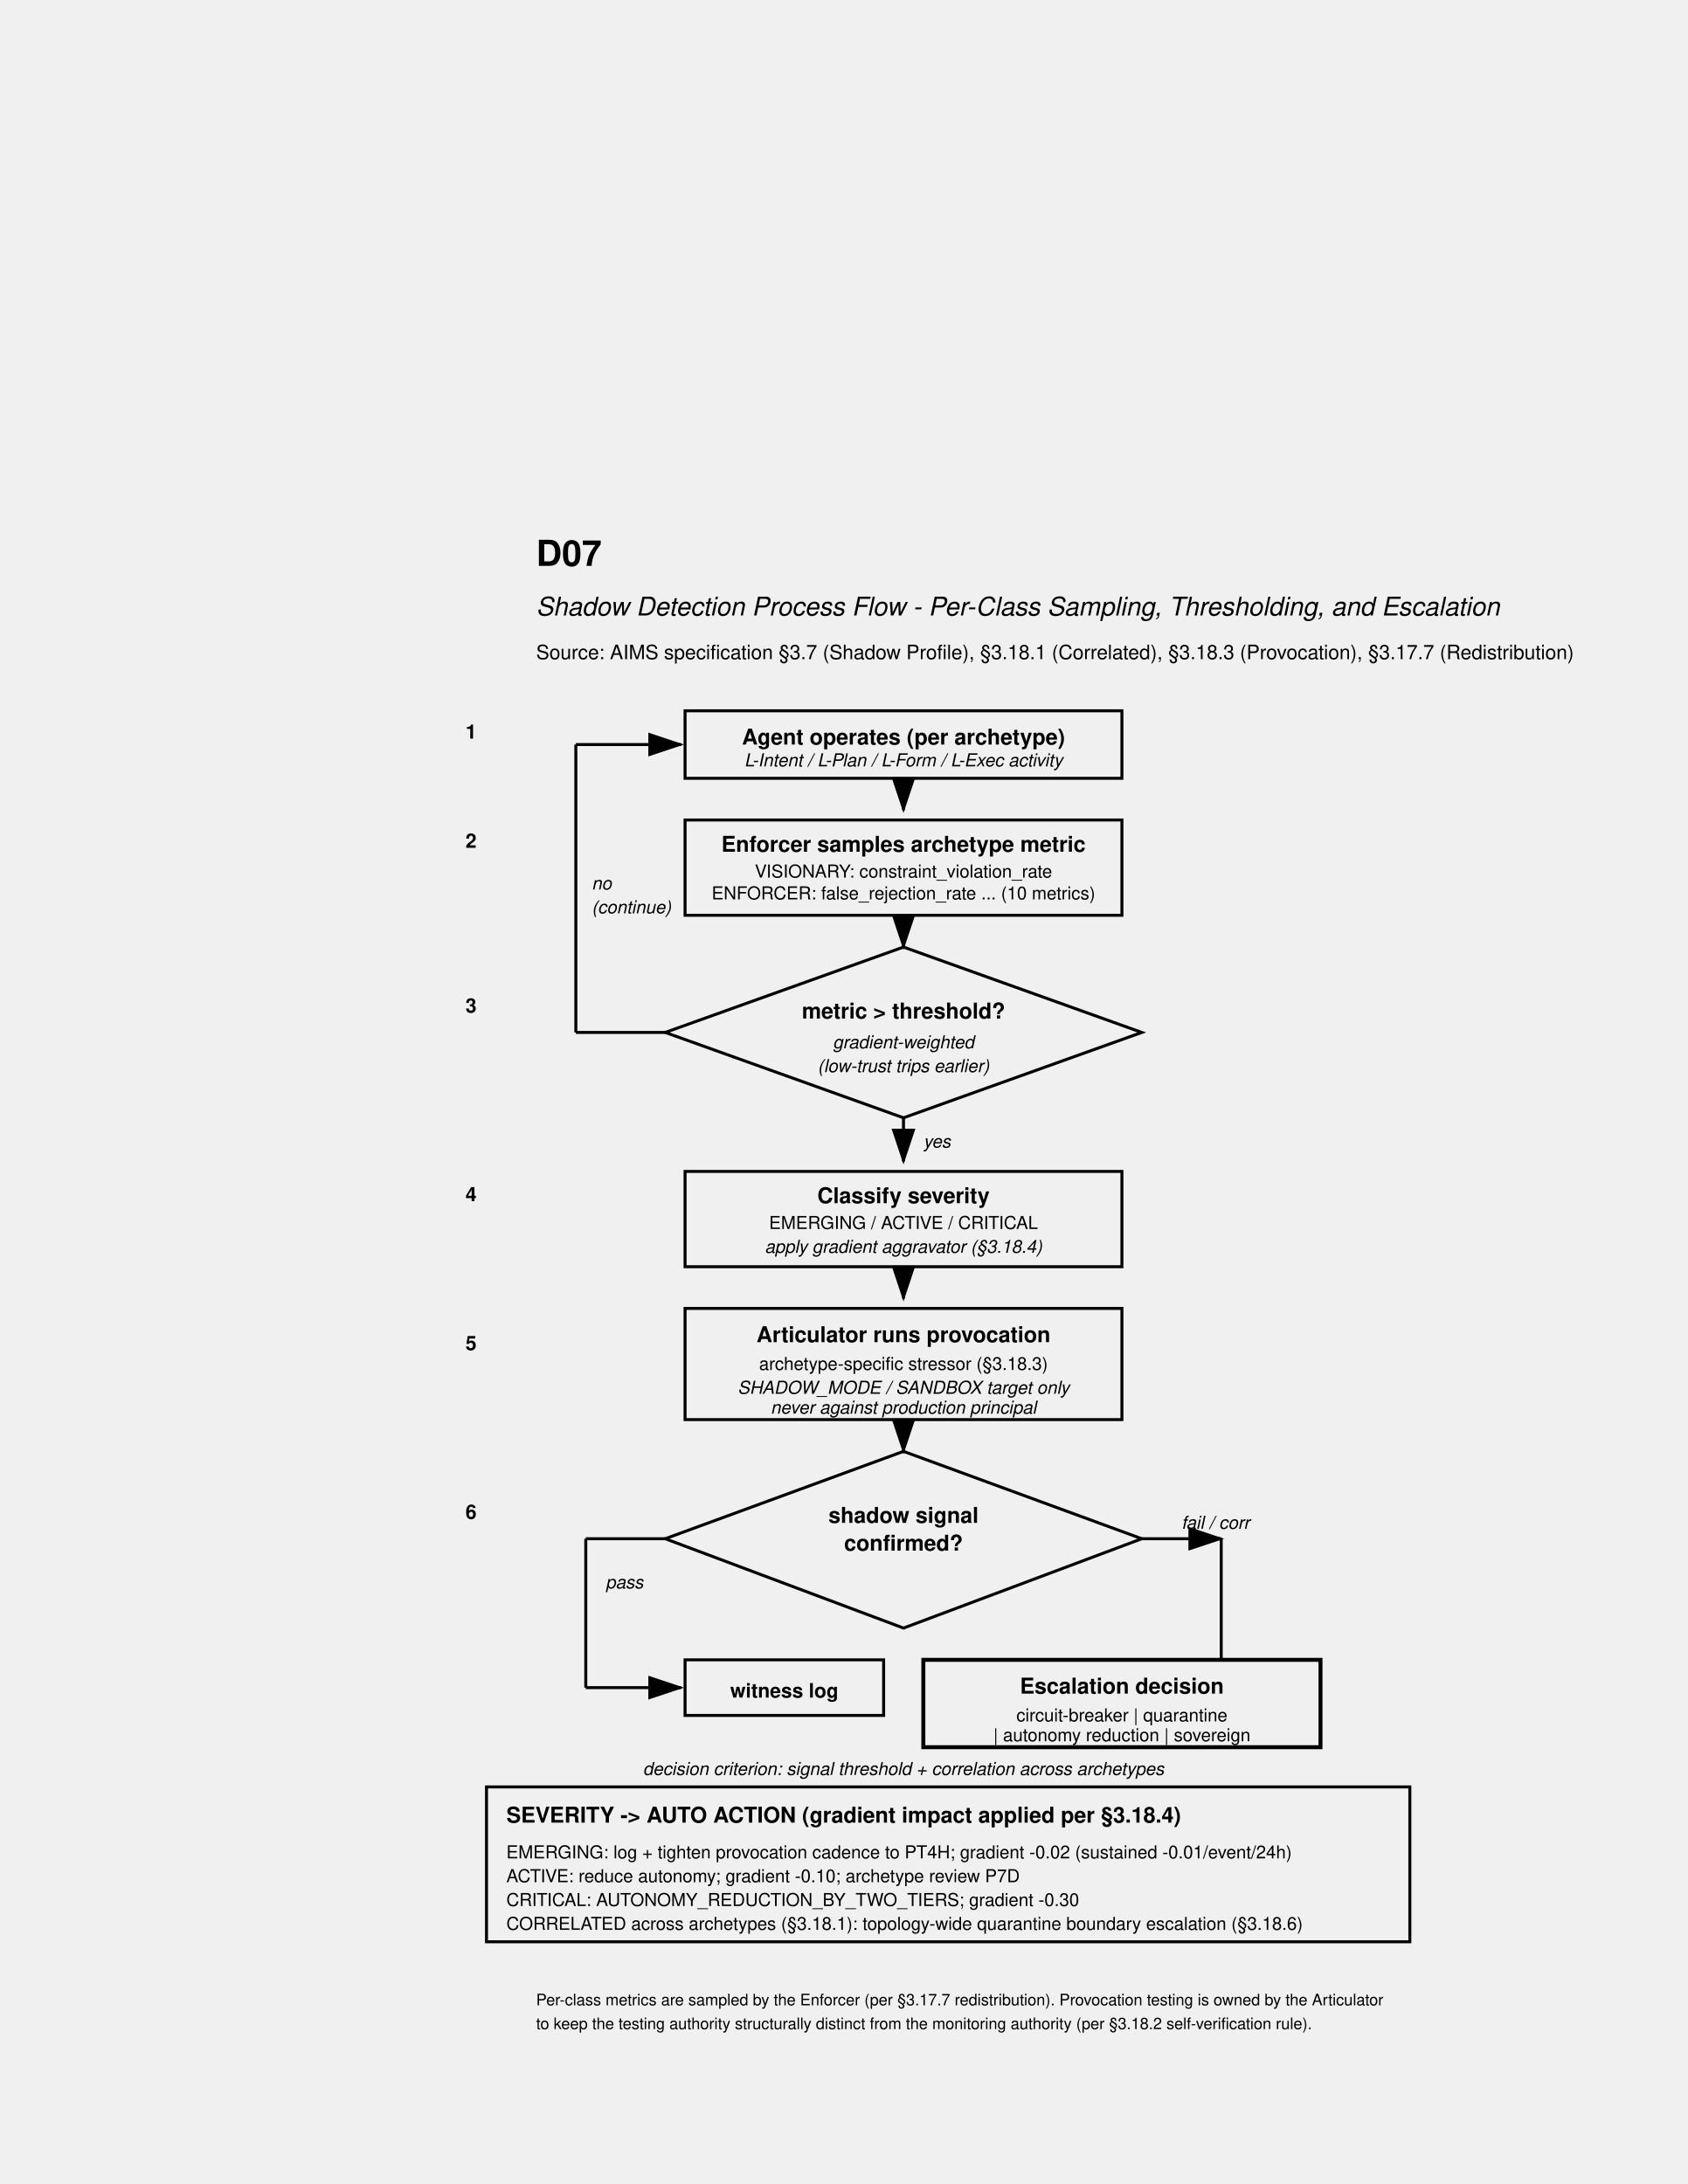
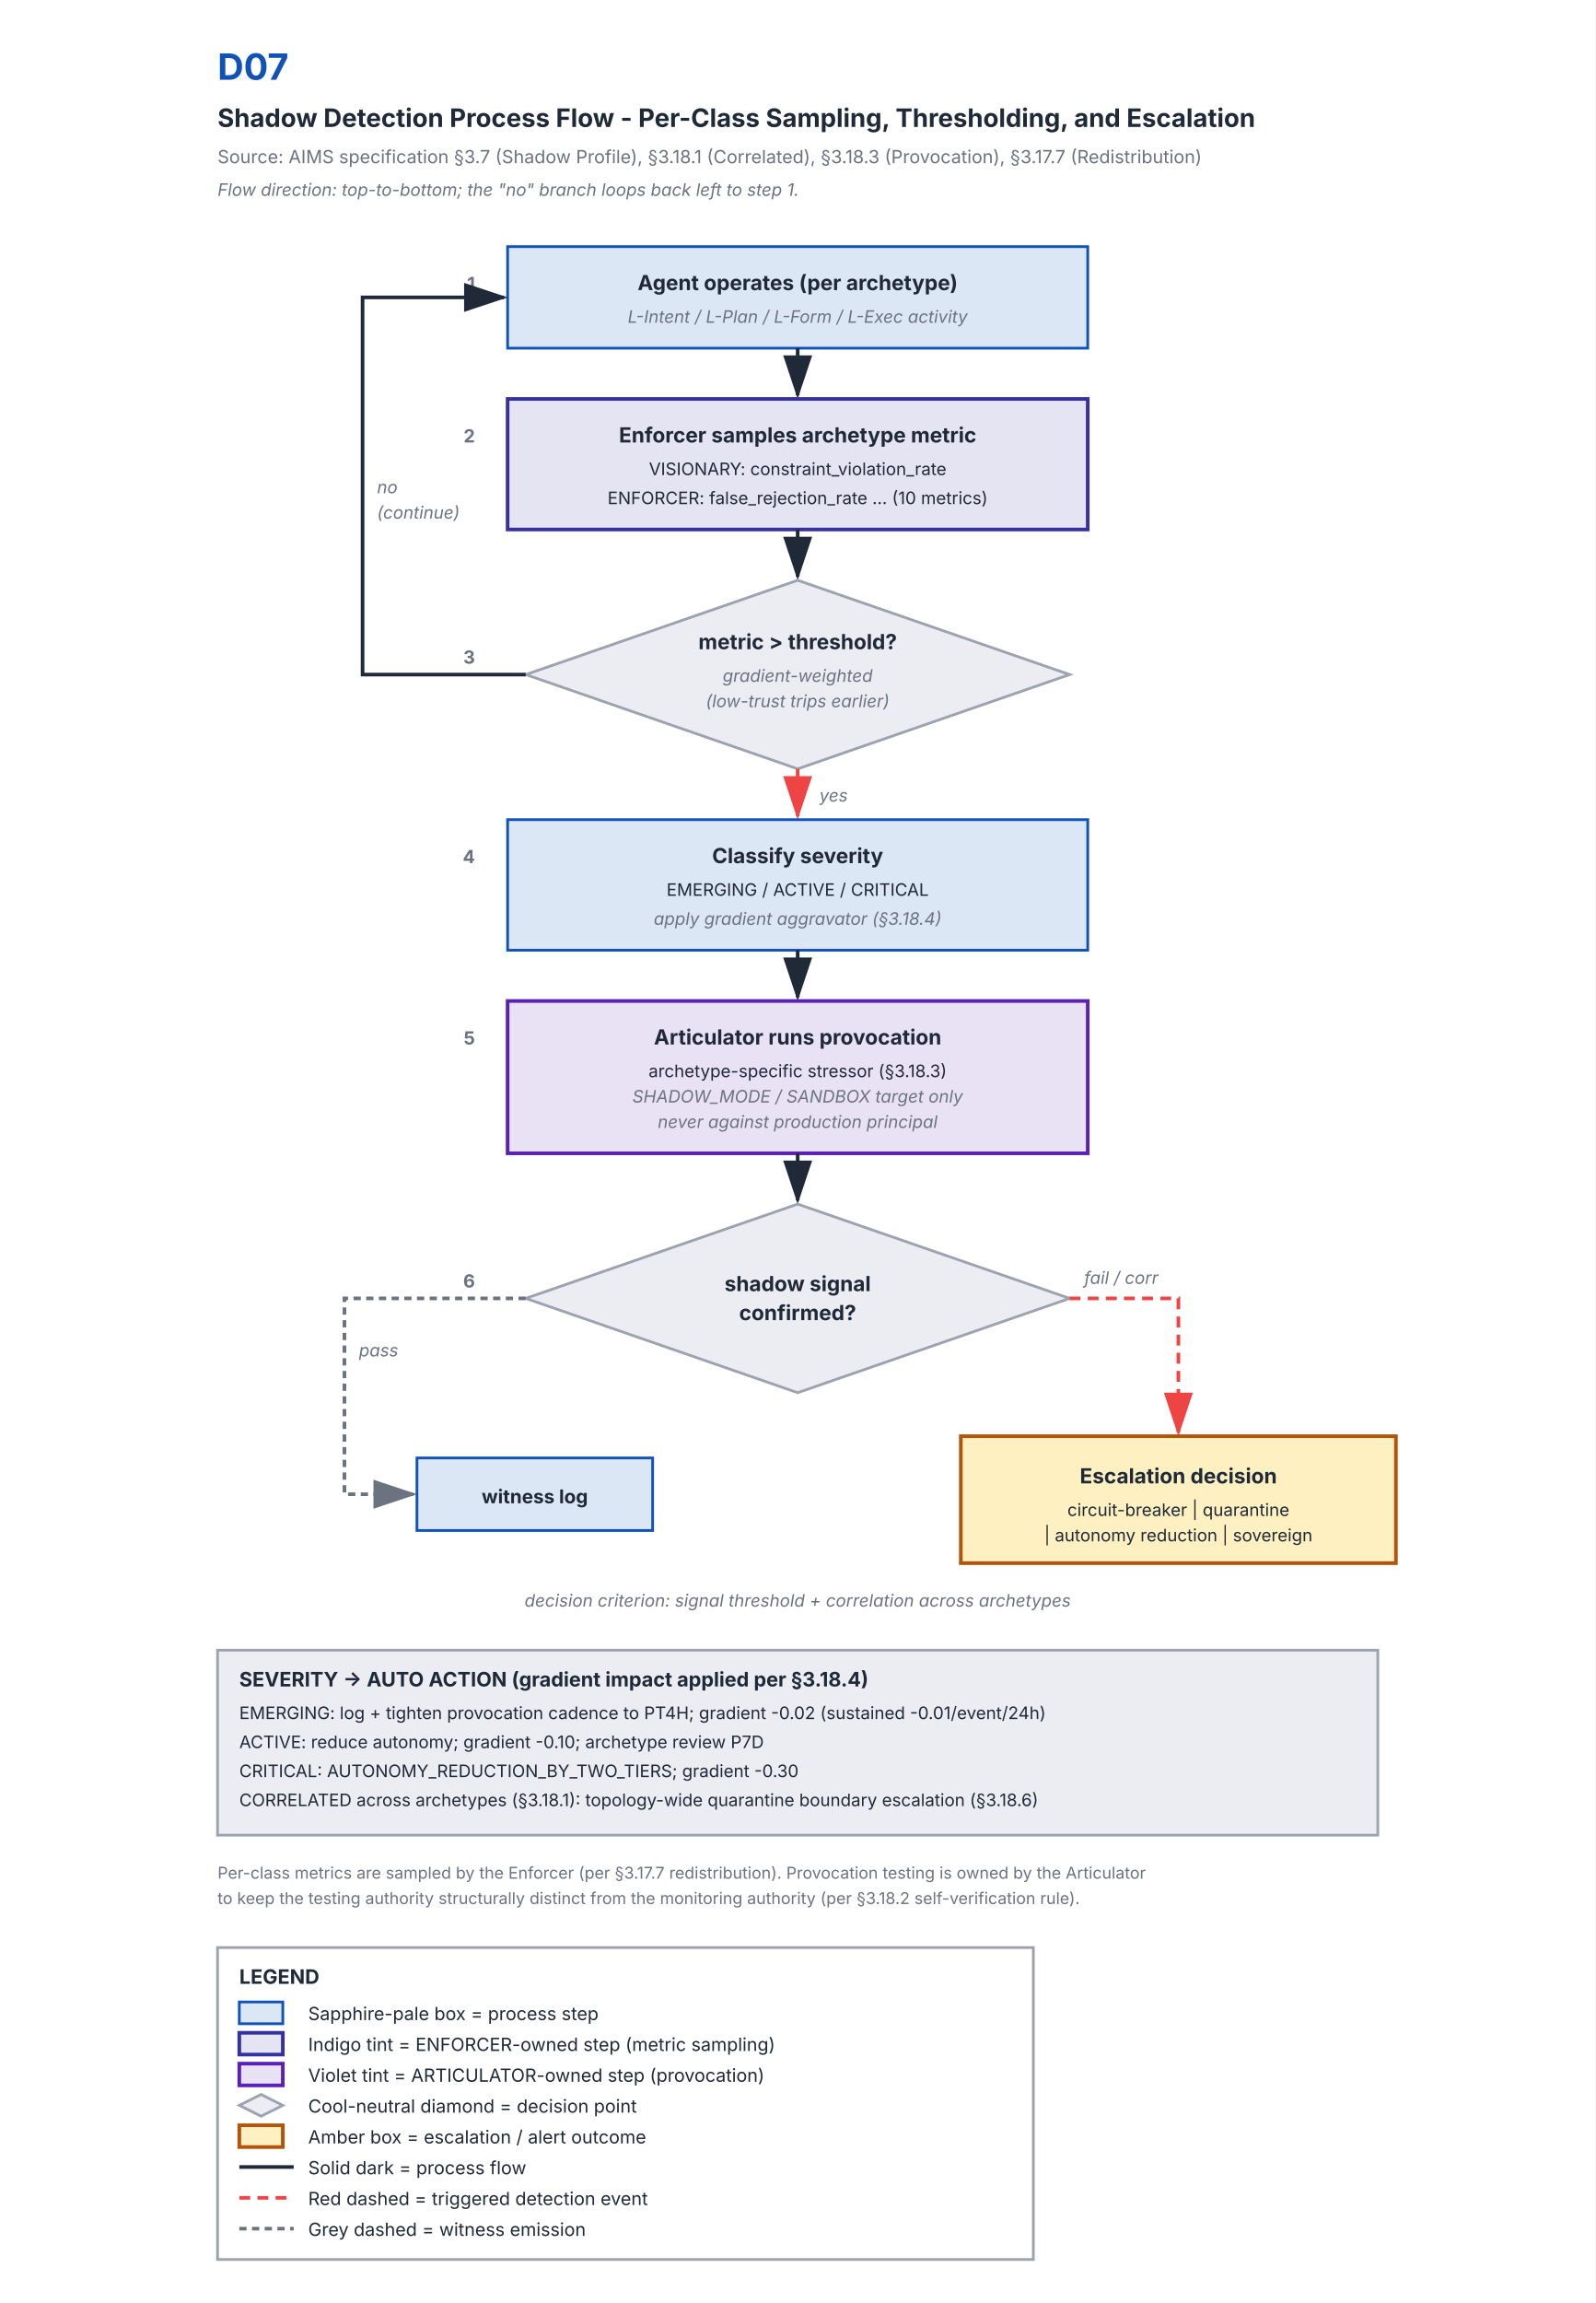
- <svg xmlns="http://www.w3.org/2000/svg" viewBox="0 0 850 1100" font-family="Helvetica, Arial, sans-serif">
+ <svg xmlns="http://www.w3.org/2000/svg" viewBox="0 0 880 1270" font-family="Inter, system-ui, -apple-system, 'Segoe UI', Roboto, sans-serif">
  <defs>
-     <marker id="arrow_d7" viewBox="0 0 12 8" refX="11" refY="4" markerWidth="12" markerHeight="8" orient="auto">
-       <polygon points="0,0 12,4 0,8" fill="black" />
+     <marker id="arrow_d07_data" viewBox="0 0 12 8" refX="11" refY="4" markerWidth="12" markerHeight="8" orient="auto">
+       <polygon points="0,0 12,4 0,8" fill="#1F2937" />
+     </marker>
+     <marker id="arrow_d07_trig" viewBox="0 0 12 8" refX="11" refY="4" markerWidth="12" markerHeight="8" orient="auto">
+       <polygon points="0,0 12,4 0,8" fill="#EF4444" />
+     </marker>
+     <marker id="arrow_d07_wit" viewBox="0 0 12 8" refX="11" refY="4" markerWidth="12" markerHeight="8" orient="auto">
+       <polygon points="0,0 12,4 0,8" fill="#6B7280" />
    </marker>
  </defs>
-   <text x="270" y="285" font-size="18" font-weight="bold">D07</text>
-   <text x="270" y="310" font-size="13" font-style="italic">Shadow Detection Process Flow - Per-Class Sampling, Thresholding, and Escalation</text>
-   <text x="270" y="332" font-size="10">Source: AIMS specification §3.7 (Shadow Profile), §3.18.1 (Correlated), §3.18.3 (Provocation), §3.17.7 (Redistribution)</text>
-   <text x="240" y="372" font-size="10" font-weight="bold" text-anchor="end">1</text>
-   <rect x="345" y="358" width="220" height="34" fill="none" stroke="black" stroke-width="1.5" />
-   <text x="455" y="375" font-size="11" font-weight="bold" text-anchor="middle">Agent operates (per archetype)</text>
-   <text x="455" y="386" font-size="9" font-style="italic" text-anchor="middle">L-Intent / L-Plan / L-Form / L-Exec activity</text>
-   <line x1="455" y1="392" x2="455" y2="408" stroke="black" stroke-width="1.5" marker-end="url(#arrow_d7)" />
-   <text x="240" y="427" font-size="10" font-weight="bold" text-anchor="end">2</text>
-   <rect x="345" y="413" width="220" height="48" fill="none" stroke="black" stroke-width="1.5" />
-   <text x="455" y="429" font-size="11" font-weight="bold" text-anchor="middle">Enforcer samples archetype metric</text>
-   <text x="455" y="442" font-size="9" text-anchor="middle">VISIONARY: constraint_violation_rate</text>
-   <text x="455" y="453" font-size="9" text-anchor="middle">ENFORCER: false_rejection_rate ... (10 metrics)</text>
-   <line x1="455" y1="461" x2="455" y2="477" stroke="black" stroke-width="1.5" marker-end="url(#arrow_d7)" />
-   <text x="240" y="510" font-size="10" font-weight="bold" text-anchor="end">3</text>
-   <polygon points="455,477 575,520 455,563 335,520" fill="none" stroke="black" stroke-width="1.5" />
-   <text x="455" y="513" font-size="11" font-weight="bold" text-anchor="middle">metric &gt; threshold?</text>
-   <text x="455" y="528" font-size="9" font-style="italic" text-anchor="middle">gradient-weighted</text>
-   <text x="455" y="540" font-size="9" font-style="italic" text-anchor="middle">(low-trust trips earlier)</text>
-   <line x1="335" y1="520" x2="290" y2="520" stroke="black" stroke-width="1.5" />
-   <line x1="290" y1="520" x2="290" y2="375" stroke="black" stroke-width="1.5" />
-   <line x1="290" y1="375" x2="343" y2="375" stroke="black" stroke-width="1.5" marker-end="url(#arrow_d7)" />
-   <text x="298" y="448" font-size="9" font-style="italic">no</text>
-   <text x="298" y="460" font-size="9" font-style="italic">(continue)</text>
-   <line x1="455" y1="563" x2="455" y2="585" stroke="black" stroke-width="1.5" marker-end="url(#arrow_d7)" />
-   <text x="465" y="578" font-size="9" font-style="italic">yes</text>
-   <text x="240" y="605" font-size="10" font-weight="bold" text-anchor="end">4</text>
-   <rect x="345" y="590" width="220" height="48" fill="none" stroke="black" stroke-width="1.5" />
-   <text x="455" y="606" font-size="11" font-weight="bold" text-anchor="middle">Classify severity</text>
-   <text x="455" y="619" font-size="9" text-anchor="middle">EMERGING / ACTIVE / CRITICAL</text>
-   <text x="455" y="631" font-size="9" font-style="italic" text-anchor="middle">apply gradient aggravator (§3.18.4)</text>
-   <line x1="455" y1="638" x2="455" y2="654" stroke="black" stroke-width="1.5" marker-end="url(#arrow_d7)" />
-   <text x="240" y="680" font-size="10" font-weight="bold" text-anchor="end">5</text>
-   <rect x="345" y="659" width="220" height="56" fill="none" stroke="black" stroke-width="1.5" />
-   <text x="455" y="676" font-size="11" font-weight="bold" text-anchor="middle">Articulator runs provocation</text>
-   <text x="455" y="690" font-size="9" text-anchor="middle">archetype-specific stressor (§3.18.3)</text>
-   <text x="455" y="702" font-size="9" font-style="italic" text-anchor="middle">SHADOW_MODE / SANDBOX target only</text>
-   <text x="455" y="712" font-size="9" font-style="italic" text-anchor="middle">never against production principal</text>
-   <line x1="455" y1="715" x2="455" y2="731" stroke="black" stroke-width="1.5" marker-end="url(#arrow_d7)" />
-   <text x="240" y="765" font-size="10" font-weight="bold" text-anchor="end">6</text>
-   <polygon points="455,731 575,775 455,820 335,775" fill="none" stroke="black" stroke-width="1.5" />
-   <text x="455" y="767" font-size="11" font-weight="bold" text-anchor="middle">shadow signal</text>
-   <text x="455" y="781" font-size="11" font-weight="bold" text-anchor="middle">confirmed?</text>
-   <text x="455" y="894" font-size="9" font-style="italic" text-anchor="middle">decision criterion: signal threshold + correlation across archetypes</text>
-   <line x1="335" y1="775" x2="295" y2="775" stroke="black" stroke-width="1.5" />
-   <line x1="295" y1="775" x2="295" y2="850" stroke="black" stroke-width="1.5" />
-   <line x1="295" y1="850" x2="343" y2="850" stroke="black" stroke-width="1.5" marker-end="url(#arrow_d7)" />
-   <text x="305" y="800" font-size="9" font-style="italic">pass</text>
-   <rect x="345" y="836" width="100" height="28" fill="none" stroke="black" stroke-width="1.5" />
-   <text x="395" y="855" font-size="10" font-weight="bold" text-anchor="middle">witness log</text>
-   <line x1="575" y1="775" x2="615" y2="775" stroke="black" stroke-width="1.5" marker-end="url(#arrow_d7)" />
-   <text x="595" y="770" font-size="9" font-style="italic">fail / corr</text>
-   <rect x="465" y="836" width="200" height="44" fill="none" stroke="black" stroke-width="2" />
-   <text x="565" y="853" font-size="11" font-weight="bold" text-anchor="middle">Escalation decision</text>
-   <text x="565" y="867" font-size="9" text-anchor="middle">circuit-breaker | quarantine</text>
-   <text x="565" y="877" font-size="9" text-anchor="middle">| autonomy reduction | sovereign</text>
-   <line x1="615" y1="775" x2="615" y2="836" stroke="black" stroke-width="1.5" />
-   <line x1="615" y1="836" x2="610" y2="836" stroke="black" stroke-width="1.5" />
-   <rect x="245" y="900" width="465" height="78" fill="none" stroke="black" stroke-width="1.5" />
-   <text x="255" y="918" font-size="11" font-weight="bold">SEVERITY -&gt; AUTO ACTION (gradient impact applied per §3.18.4)</text>
-   <text x="255" y="936" font-size="9">EMERGING: log + tighten provocation cadence to PT4H; gradient -0.02 (sustained -0.01/event/24h)</text>
-   <text x="255" y="948" font-size="9">ACTIVE: reduce autonomy; gradient -0.10; archetype review P7D</text>
-   <text x="255" y="960" font-size="9">CRITICAL: AUTONOMY_REDUCTION_BY_TWO_TIERS; gradient -0.30</text>
-   <text x="255" y="972" font-size="9">CORRELATED across archetypes (§3.18.1): topology-wide quarantine boundary escalation (§3.18.6)</text>
-   <text x="270" y="1010" font-size="8">Per-class metrics are sampled by the Enforcer (per §3.17.7 redistribution). Provocation testing is owned by the Articulator</text>
-   <text x="270" y="1022" font-size="8">to keep the testing authority structurally distinct from the monitoring authority (per §3.18.2 self-verification rule).</text>
+   <rect x="0" y="0" width="880" height="1270" fill="#FFFFFF" />
+   <text x="120" y="44" font-size="20" font-weight="bold" fill="#0F52BA">D07</text>
+   <text x="120" y="70" font-size="14" font-weight="bold" fill="#1F2937">Shadow Detection Process Flow - Per-Class Sampling, Thresholding, and Escalation</text>
+   <text x="120" y="90" font-size="10" fill="#6B7280">Source: AIMS specification §3.7 (Shadow Profile), §3.18.1 (Correlated), §3.18.3 (Provocation), §3.17.7 (Redistribution)</text>
+   <text x="120" y="108" font-size="9.5" font-style="italic" fill="#6B7280">Flow direction: top-to-bottom; the "no" branch loops back left to step 1.</text>
+   <text x="262" y="160" font-size="10" font-weight="bold" text-anchor="end" fill="#6B7280">1</text>
+   <rect x="280" y="136" width="320" height="56" fill="#DCE7F5" stroke="#0F52BA" stroke-width="1.5" />
+   <text x="440" y="160" font-size="11.5" font-weight="bold" text-anchor="middle" fill="#1F2937">Agent operates (per archetype)</text>
+   <text x="440" y="178" font-size="9.5" font-style="italic" text-anchor="middle" fill="#6B7280">L-Intent / L-Plan / L-Form / L-Exec activity</text>
+   <line x1="440" y1="192" x2="440" y2="218" stroke="#1F2937" stroke-width="2" marker-end="url(#arrow_d07_data)" />
+   <text x="262" y="244" font-size="10" font-weight="bold" text-anchor="end" fill="#6B7280">2</text>
+   <rect x="280" y="220" width="320" height="72" fill="#3730A3" fill-opacity="0.13" stroke="#3730A3" stroke-width="2" />
+   <text x="440" y="244" font-size="11.5" font-weight="bold" text-anchor="middle" fill="#1F2937">Enforcer samples archetype metric</text>
+   <text x="440" y="262" font-size="9.5" text-anchor="middle" fill="#1F2937">VISIONARY: constraint_violation_rate</text>
+   <text x="440" y="278" font-size="9.5" text-anchor="middle" fill="#1F2937">ENFORCER: false_rejection_rate ... (10 metrics)</text>
+   <line x1="440" y1="292" x2="440" y2="318" stroke="#1F2937" stroke-width="2" marker-end="url(#arrow_d07_data)" />
+   <text x="262" y="366" font-size="10" font-weight="bold" text-anchor="end" fill="#6B7280">3</text>
+   <polygon points="440,320 590,372 440,424 290,372" fill="#EBEDF3" stroke="#9CA3AF" stroke-width="1.5" />
+   <text x="440" y="358" font-size="11.5" font-weight="bold" text-anchor="middle" fill="#1F2937">metric &gt; threshold?</text>
+   <text x="440" y="376" font-size="9.5" font-style="italic" text-anchor="middle" fill="#6B7280">gradient-weighted</text>
+   <text x="440" y="390" font-size="9.5" font-style="italic" text-anchor="middle" fill="#6B7280">(low-trust trips earlier)</text>
+   <polyline points="290,372 200,372 200,164 278,164" fill="none" stroke="#1F2937" stroke-width="2" marker-end="url(#arrow_d07_data)" />
+   <text x="208" y="272" font-size="9.5" font-style="italic" fill="#6B7280">no</text>
+   <text x="208" y="286" font-size="9.5" font-style="italic" fill="#6B7280">(continue)</text>
+   <line x1="440" y1="424" x2="440" y2="450" stroke="#EF4444" stroke-width="2" stroke-dasharray="6 4" marker-end="url(#arrow_d07_trig)" />
+   <text x="452" y="442" font-size="9.5" font-style="italic" fill="#6B7280">yes</text>
+   <text x="262" y="476" font-size="10" font-weight="bold" text-anchor="end" fill="#6B7280">4</text>
+   <rect x="280" y="452" width="320" height="72" fill="#DCE7F5" stroke="#0F52BA" stroke-width="1.5" />
+   <text x="440" y="476" font-size="11.5" font-weight="bold" text-anchor="middle" fill="#1F2937">Classify severity</text>
+   <text x="440" y="494" font-size="9.5" text-anchor="middle" fill="#1F2937">EMERGING / ACTIVE / CRITICAL</text>
+   <text x="440" y="510" font-size="9.5" font-style="italic" text-anchor="middle" fill="#6B7280">apply gradient aggravator (§3.18.4)</text>
+   <line x1="440" y1="524" x2="440" y2="550" stroke="#1F2937" stroke-width="2" marker-end="url(#arrow_d07_data)" />
+   <text x="262" y="576" font-size="10" font-weight="bold" text-anchor="end" fill="#6B7280">5</text>
+   <rect x="280" y="552" width="320" height="84" fill="#5B21B6" fill-opacity="0.13" stroke="#5B21B6" stroke-width="2" />
+   <text x="440" y="576" font-size="11.5" font-weight="bold" text-anchor="middle" fill="#1F2937">Articulator runs provocation</text>
+   <text x="440" y="594" font-size="9.5" text-anchor="middle" fill="#1F2937">archetype-specific stressor (§3.18.3)</text>
+   <text x="440" y="608" font-size="9.5" font-style="italic" text-anchor="middle" fill="#6B7280">SHADOW_MODE / SANDBOX target only</text>
+   <text x="440" y="622" font-size="9.5" font-style="italic" text-anchor="middle" fill="#6B7280">never against production principal</text>
+   <line x1="440" y1="636" x2="440" y2="662" stroke="#1F2937" stroke-width="2" marker-end="url(#arrow_d07_data)" />
+   <text x="262" y="710" font-size="10" font-weight="bold" text-anchor="end" fill="#6B7280">6</text>
+   <polygon points="440,664 590,716 440,768 290,716" fill="#EBEDF3" stroke="#9CA3AF" stroke-width="1.5" />
+   <text x="440" y="712" font-size="11.5" font-weight="bold" text-anchor="middle" fill="#1F2937">shadow signal</text>
+   <text x="440" y="728" font-size="11.5" font-weight="bold" text-anchor="middle" fill="#1F2937">confirmed?</text>
+   <polyline points="290,716 190,716 190,824 228,824" fill="none" stroke="#6B7280" stroke-width="2" stroke-dasharray="4 3" marker-end="url(#arrow_d07_wit)" />
+   <text x="198" y="748" font-size="9.5" font-style="italic" fill="#6B7280">pass</text>
+   <rect x="230" y="804" width="130" height="40" fill="#DCE7F5" stroke="#0F52BA" stroke-width="1.5" />
+   <text x="295" y="829" font-size="10.5" font-weight="bold" text-anchor="middle" fill="#1F2937">witness log</text>
+   <polyline points="590,716 650,716 650,790" fill="none" stroke="#EF4444" stroke-width="2" stroke-dasharray="6 4" marker-end="url(#arrow_d07_trig)" />
+   <text x="598" y="708" font-size="9.5" font-style="italic" fill="#6B7280">fail / corr</text>
+   <rect x="530" y="792" width="240" height="70" fill="#FCD34D" fill-opacity="0.35" stroke="#B45309" stroke-width="2" />
+   <text x="650" y="818" font-size="11.5" font-weight="bold" text-anchor="middle" fill="#1F2937">Escalation decision</text>
+   <text x="650" y="836" font-size="9.5" text-anchor="middle" fill="#1F2937">circuit-breaker | quarantine</text>
+   <text x="650" y="850" font-size="9.5" text-anchor="middle" fill="#1F2937">| autonomy reduction | sovereign</text>
+   <text x="440" y="886" font-size="9.5" font-style="italic" text-anchor="middle" fill="#6B7280">decision criterion: signal threshold + correlation across archetypes</text>
+   <rect x="120" y="910" width="640" height="102" fill="#EBEDF3" stroke="#9CA3AF" stroke-width="1.5" />
+   <text x="132" y="930" font-size="11" font-weight="bold" fill="#1F2937">SEVERITY -&gt; AUTO ACTION (gradient impact applied per §3.18.4)</text>
+   <text x="132" y="948" font-size="9.5" fill="#1F2937">EMERGING: log + tighten provocation cadence to PT4H; gradient -0.02 (sustained -0.01/event/24h)</text>
+   <text x="132" y="964" font-size="9.5" fill="#1F2937">ACTIVE: reduce autonomy; gradient -0.10; archetype review P7D</text>
+   <text x="132" y="980" font-size="9.5" fill="#1F2937">CRITICAL: AUTONOMY_REDUCTION_BY_TWO_TIERS; gradient -0.30</text>
+   <text x="132" y="996" font-size="9.5" fill="#1F2937">CORRELATED across archetypes (§3.18.1): topology-wide quarantine boundary escalation (§3.18.6)</text>
+   <text x="120" y="1036" font-size="9" fill="#6B7280">Per-class metrics are sampled by the Enforcer (per §3.17.7 redistribution). Provocation testing is owned by the Articulator</text>
+   <text x="120" y="1050" font-size="9" fill="#6B7280">to keep the testing authority structurally distinct from the monitoring authority (per §3.18.2 self-verification rule).</text>
+   <rect x="120" y="1074" width="450" height="172" fill="#FFFFFF" stroke="#9CA3AF" stroke-width="1.5" />
+   <text x="132" y="1094" font-size="11" font-weight="bold" fill="#1F2937">LEGEND</text>
+   <rect x="132" y="1104" width="24" height="12" fill="#DCE7F5" stroke="#0F52BA" stroke-width="1.5" />
+   <text x="170" y="1114" font-size="10" fill="#1F2937">Sapphire-pale box = process step</text>
+   <rect x="132" y="1121" width="24" height="12" fill="#3730A3" fill-opacity="0.13" stroke="#3730A3" stroke-width="2" />
+   <text x="170" y="1131" font-size="10" fill="#1F2937">Indigo tint = ENFORCER-owned step (metric sampling)</text>
+   <rect x="132" y="1138" width="24" height="12" fill="#5B21B6" fill-opacity="0.13" stroke="#5B21B6" stroke-width="2" />
+   <text x="170" y="1148" font-size="10" fill="#1F2937">Violet tint = ARTICULATOR-owned step (provocation)</text>
+   <polygon points="144,1155 156,1161 144,1167 132,1161" fill="#EBEDF3" stroke="#9CA3AF" stroke-width="1.5" />
+   <text x="170" y="1165" font-size="10" fill="#1F2937">Cool-neutral diamond = decision point</text>
+   <rect x="132" y="1172" width="24" height="12" fill="#FCD34D" fill-opacity="0.35" stroke="#B45309" stroke-width="2" />
+   <text x="170" y="1182" font-size="10" fill="#1F2937">Amber box = escalation / alert outcome</text>
+   <line x1="132" y1="1195" x2="162" y2="1195" stroke="#1F2937" stroke-width="2" />
+   <text x="170" y="1199" font-size="10" fill="#1F2937">Solid dark = process flow</text>
+   <line x1="132" y1="1212" x2="162" y2="1212" stroke="#EF4444" stroke-width="2" stroke-dasharray="6 4" />
+   <text x="170" y="1216" font-size="10" fill="#1F2937">Red dashed = triggered detection event</text>
+   <line x1="132" y1="1229" x2="162" y2="1229" stroke="#6B7280" stroke-width="2" stroke-dasharray="4 3" />
+   <text x="170" y="1233" font-size="10" fill="#1F2937">Grey dashed = witness emission</text>
</svg>
